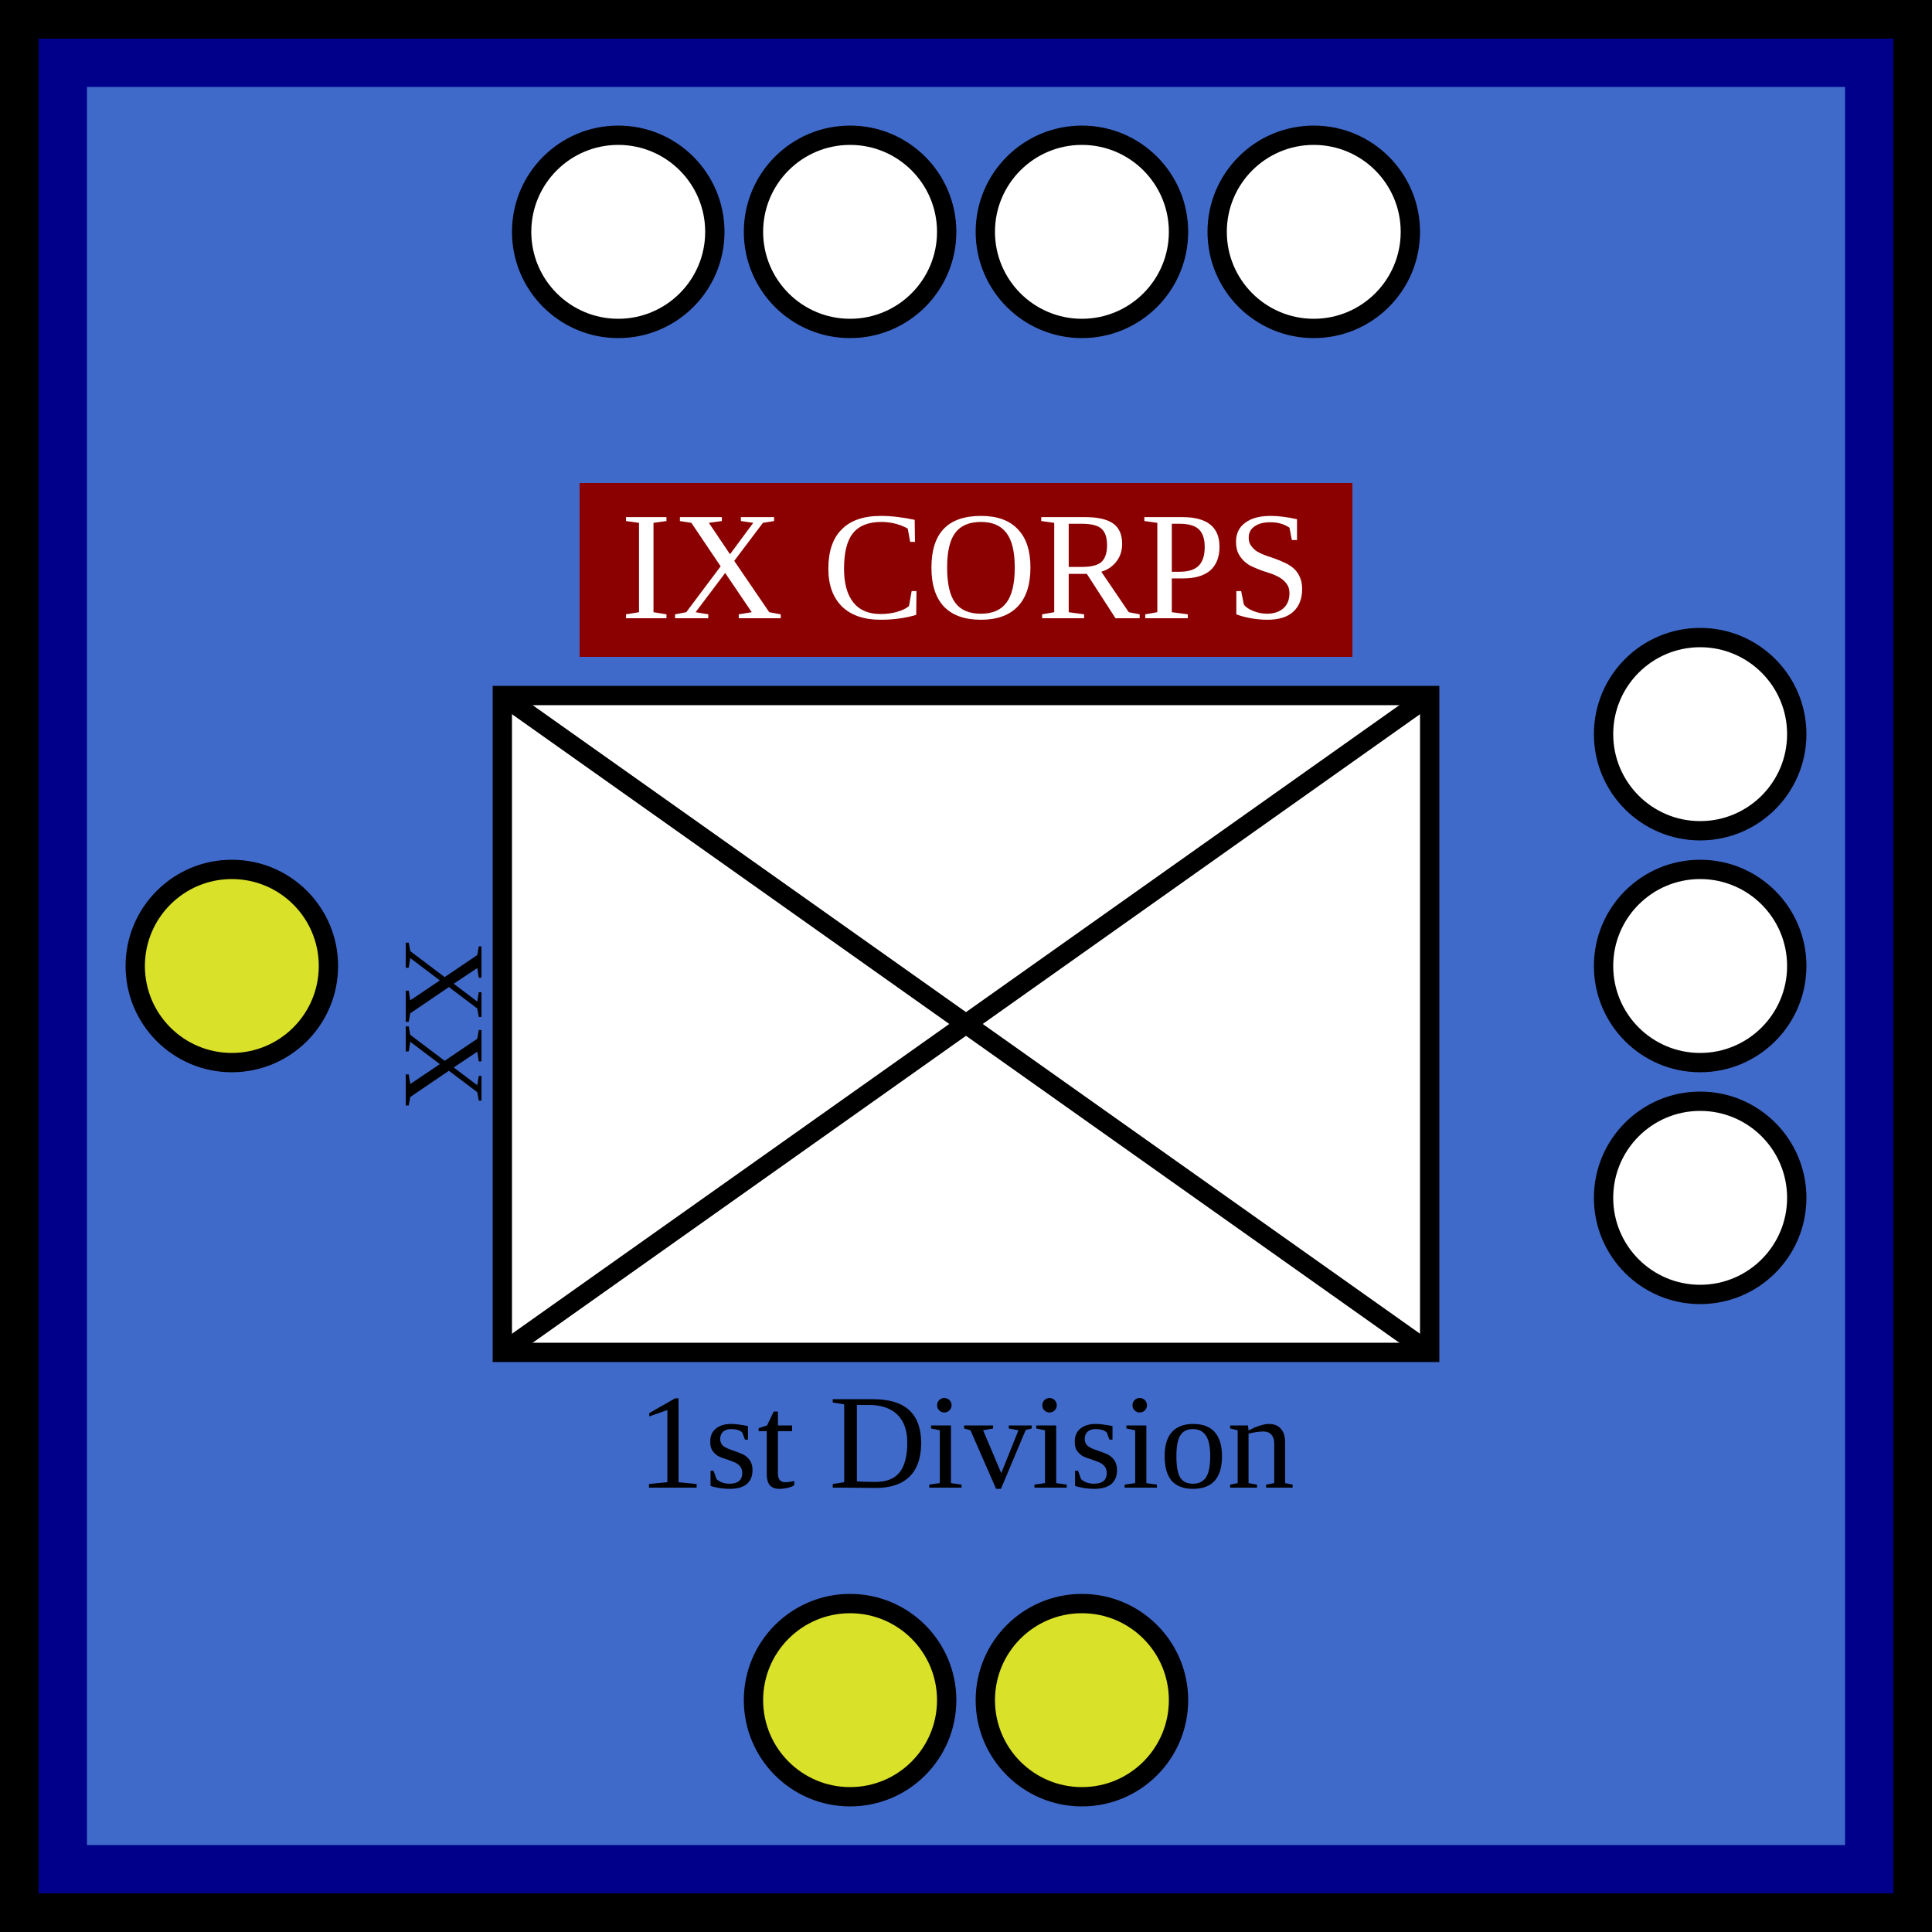
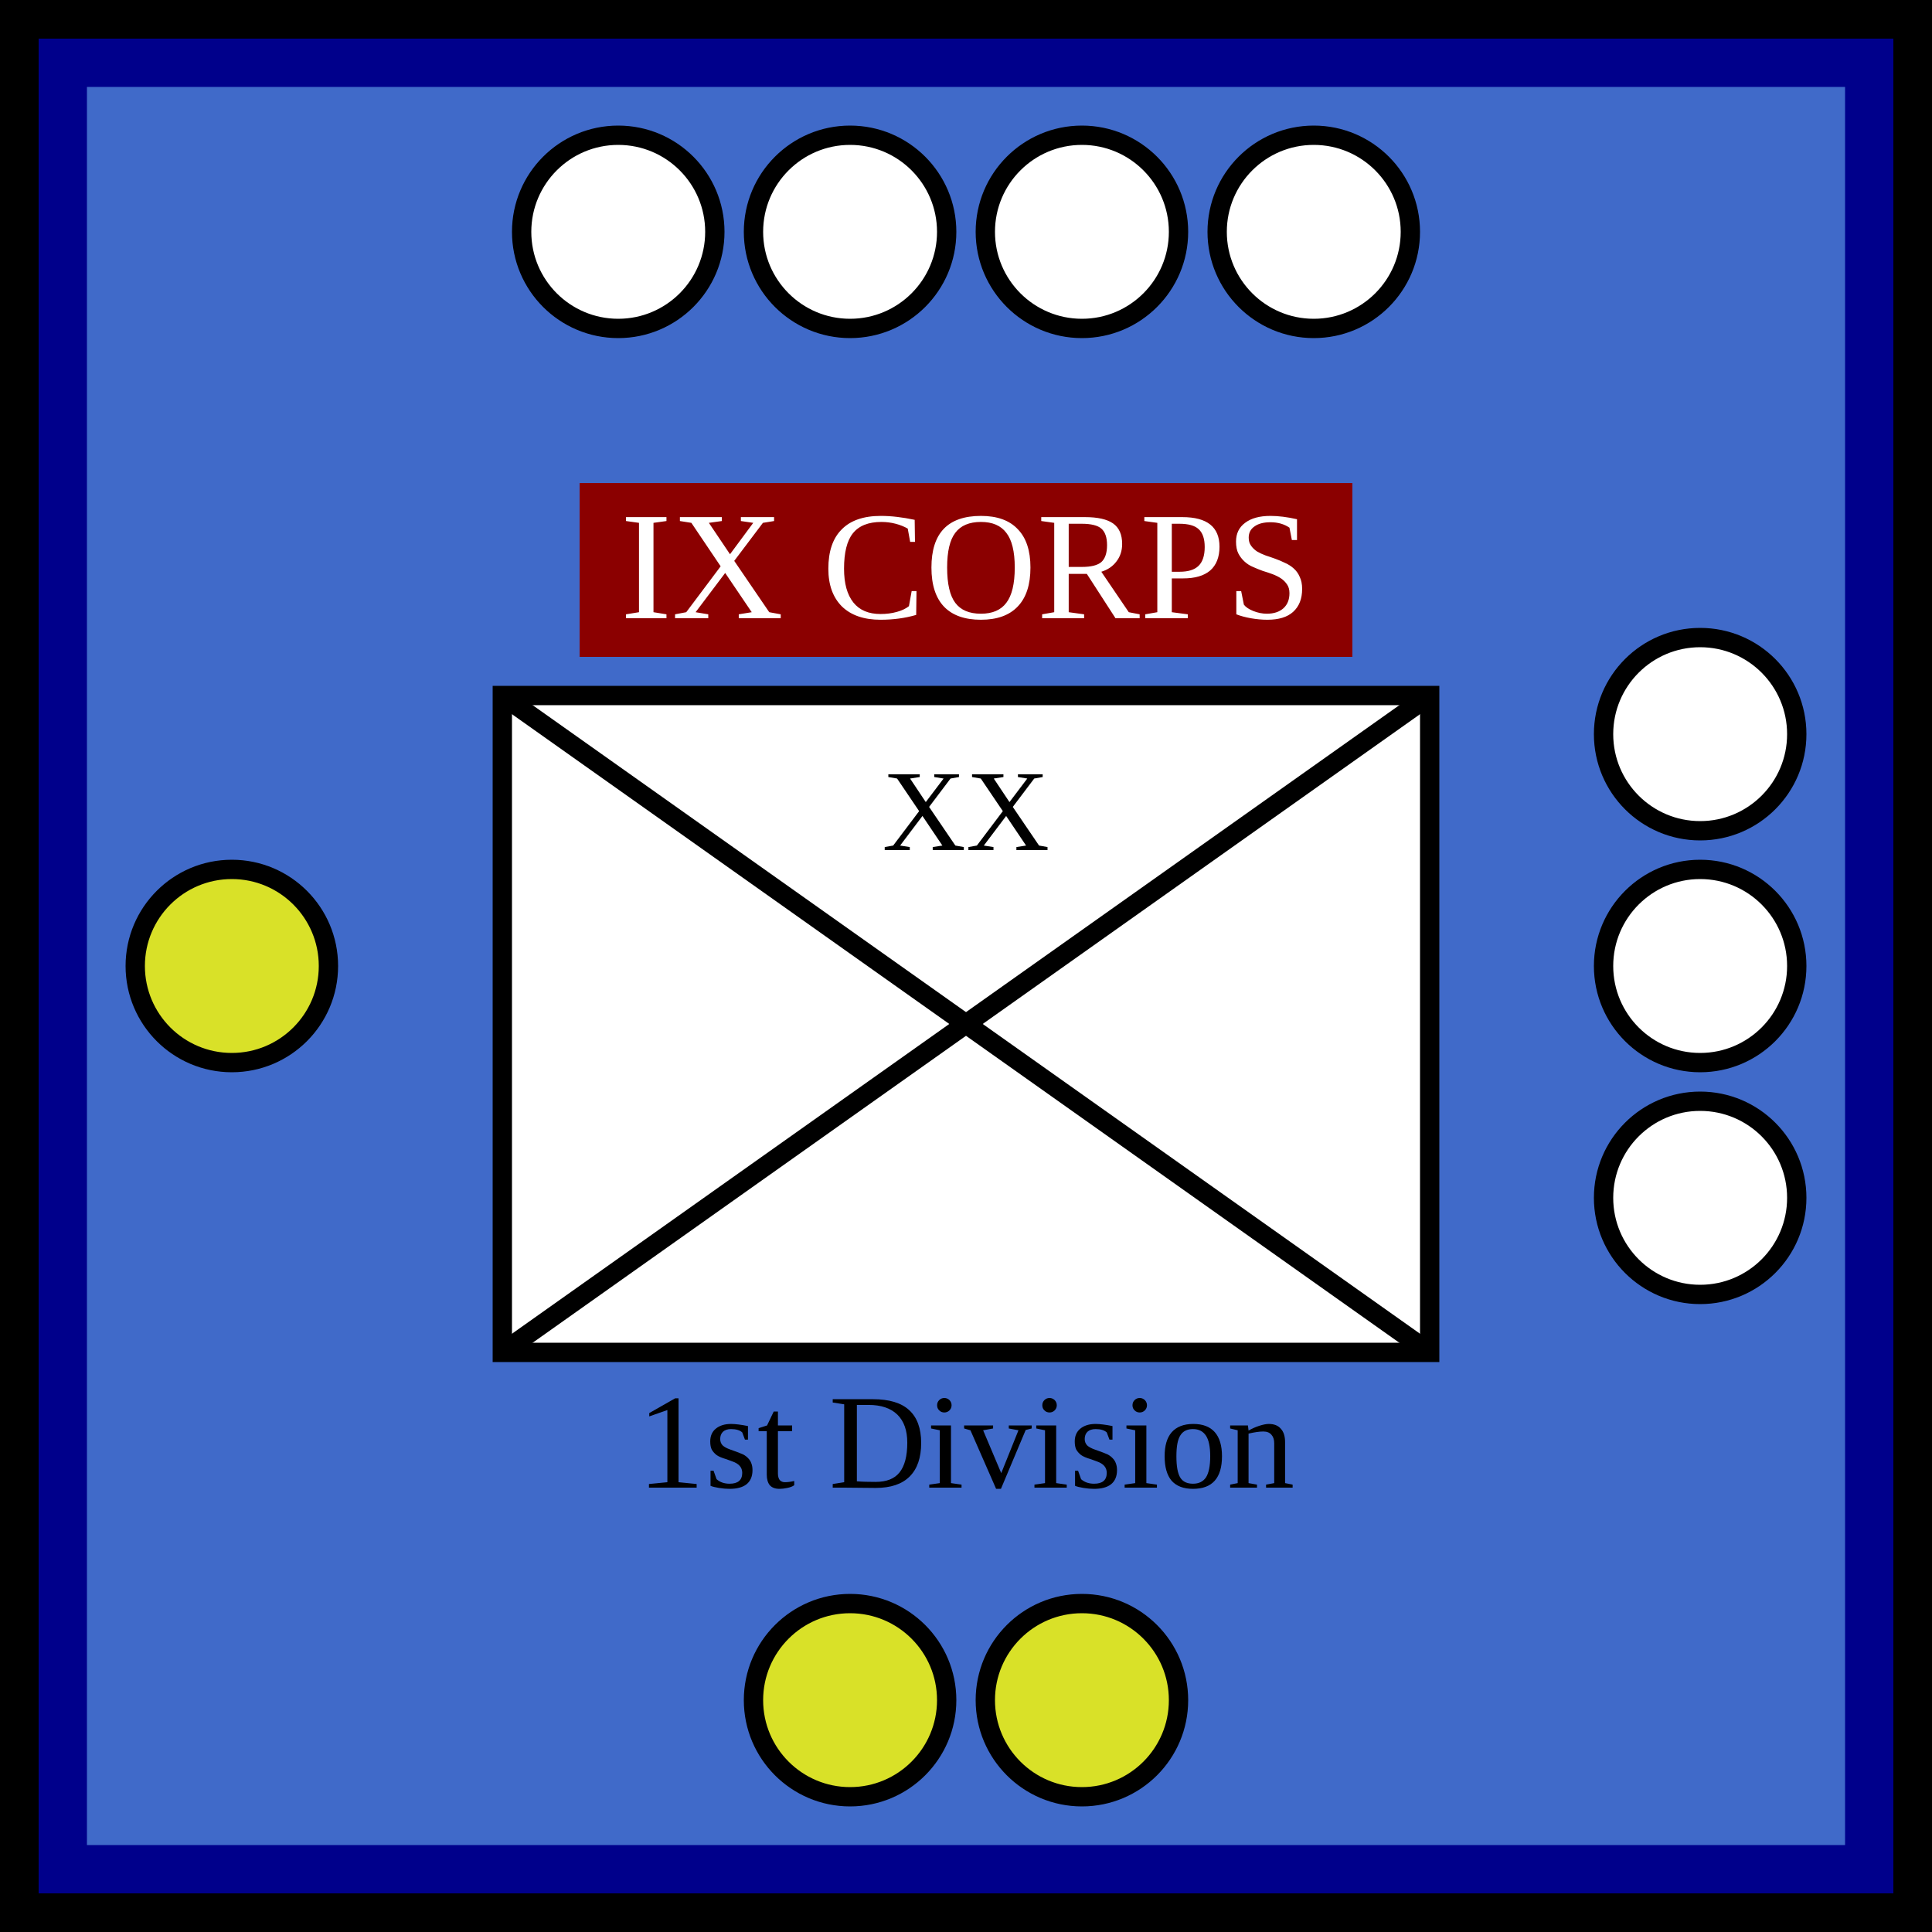
<svg xmlns="http://www.w3.org/2000/svg" width="100" height="100">
  <g id="background">
    <rect id="union_infantry_background" x="0" y="0" width="100%" height="100%" fill="rgb(64,106,201)" stroke="darkblue" stroke-width="9" />
  </g>
  <g id="border" stroke="black" stroke-width="2">
    <line x1="0" y1="1%" x2="100%" y2="1%" />
    <line x1="1%" y1="1%" x2="1%" y2="100%" />
    <line x1="0" y1="99%" x2="100%" y2="99%" />
    <line x1="99%" y1="1%" x2="99%" y2="100%" />
  </g>
  <g id="parent_corps" text-anchor="middle">
    <rect x="30" y="25" width="40" height="9" fill="darkred" />
    <text x="50%" y="32" font-size="8" fill="white">IX CORPS</text>
  </g>
  <g id="symbol" text-anchor="middle">
    <text x="50%" y="77" font-size="7">1st Division</text>
    <rect x="26" y="36" width="48" height="34" fill="white" stroke="black" />
    <line x1="26" y1="36" x2="74" y2="70" stroke="black" />
    <line x1="26" y1="70" x2="74" y2="36" stroke="black" />
-     <text x="24" y="50%" font-size="6" transform="rotate(90,21,50)">XX</text>
+     <text x="50%" y="44%" font-size="6">XX</text>
  </g>
  <g id="pips" stroke="black" fill="white">
    <g id="strength4">
      <circle id="topleftouter" cx="32" cy="12" r="5" />
      <circle id="topleftinner" cx="44" cy="12" r="5" />
      <circle id="toprightinner" cx="56" cy="12" r="5" />
      <circle id="toprightouter" cx="68" cy="12" r="5" />
    </g>
    <g id="strength3">
      <circle id="righttop" cx="88" cy="38" r="5" />
      <circle id="rightcenter" cx="88" cy="50" r="5" />
      <circle id="rightbottom" cx="88" cy="62" r="5" />
    </g>
    <g id="strength2" fill="yellow" fill-opacity="0.8">
      <circle id="bottomleft" cx="44" cy="88" r="5" />
      <circle id="bottomright" cx="56" cy="88" r="5" />
    </g>
    <g id="strength1" fill="yellow" fill-opacity="0.8">
      <circle id="leftcenter" cx="12" cy="50" r="5" />
    </g>
  </g>
</svg>
